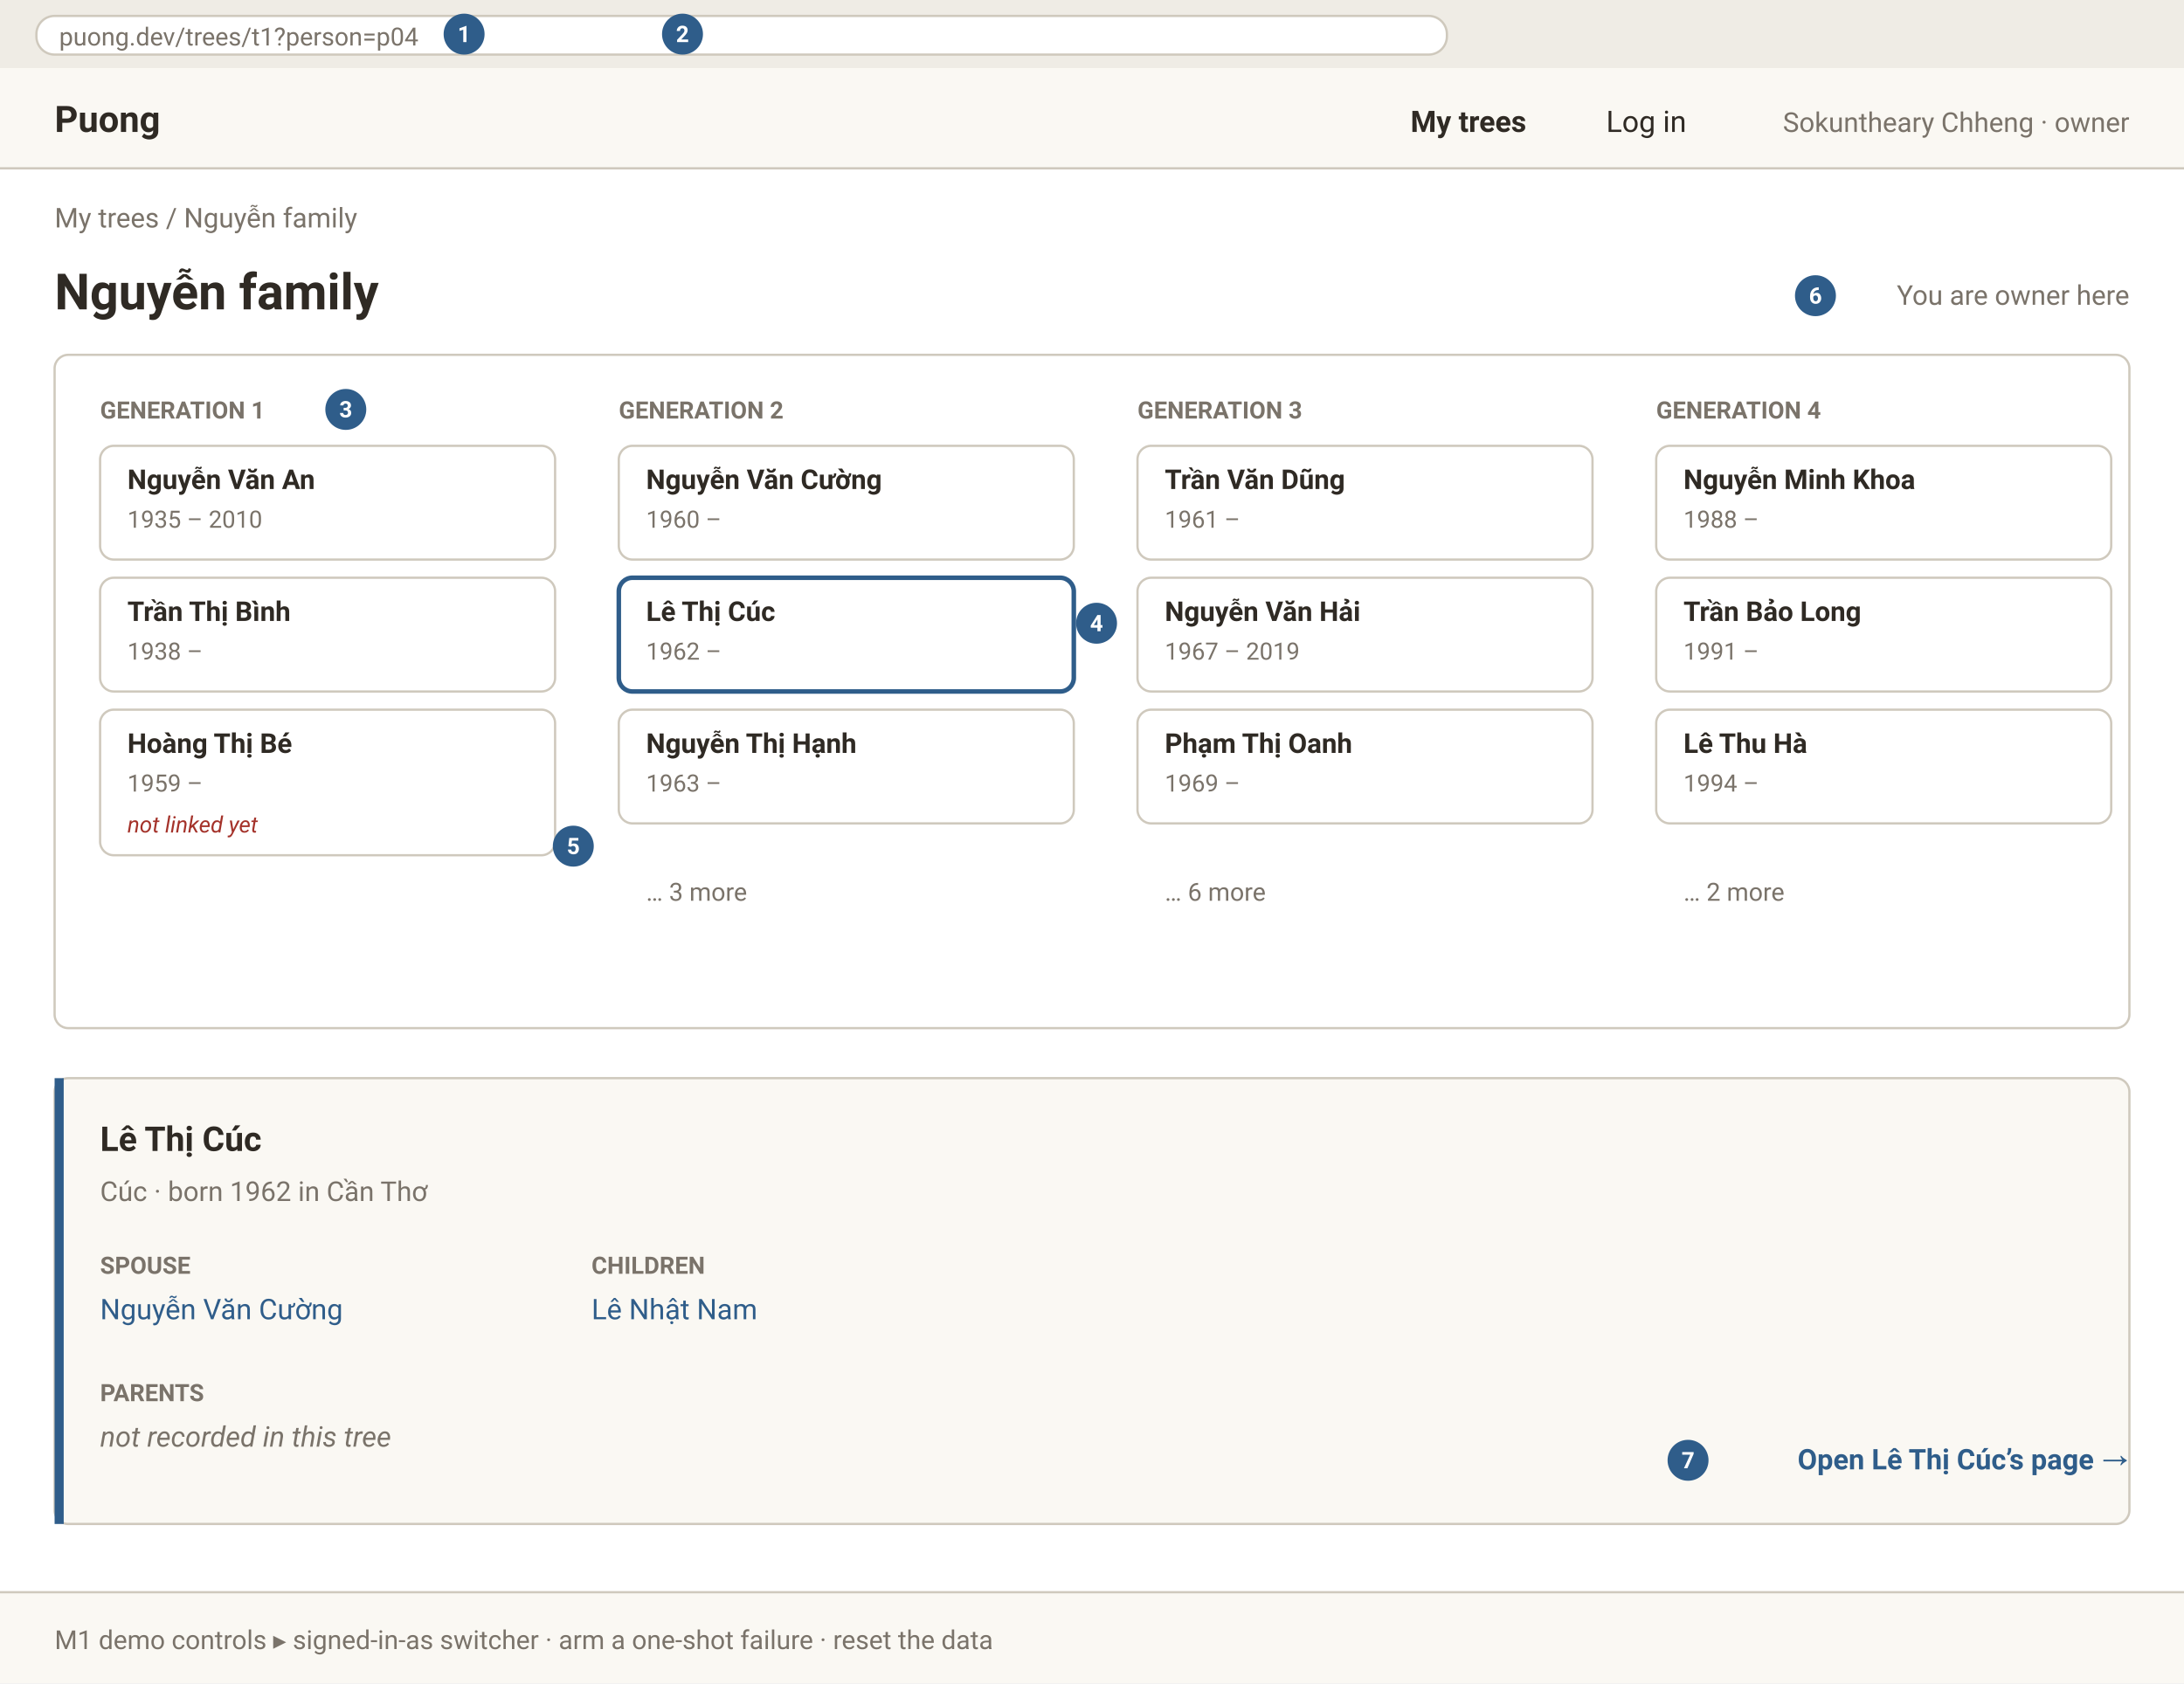
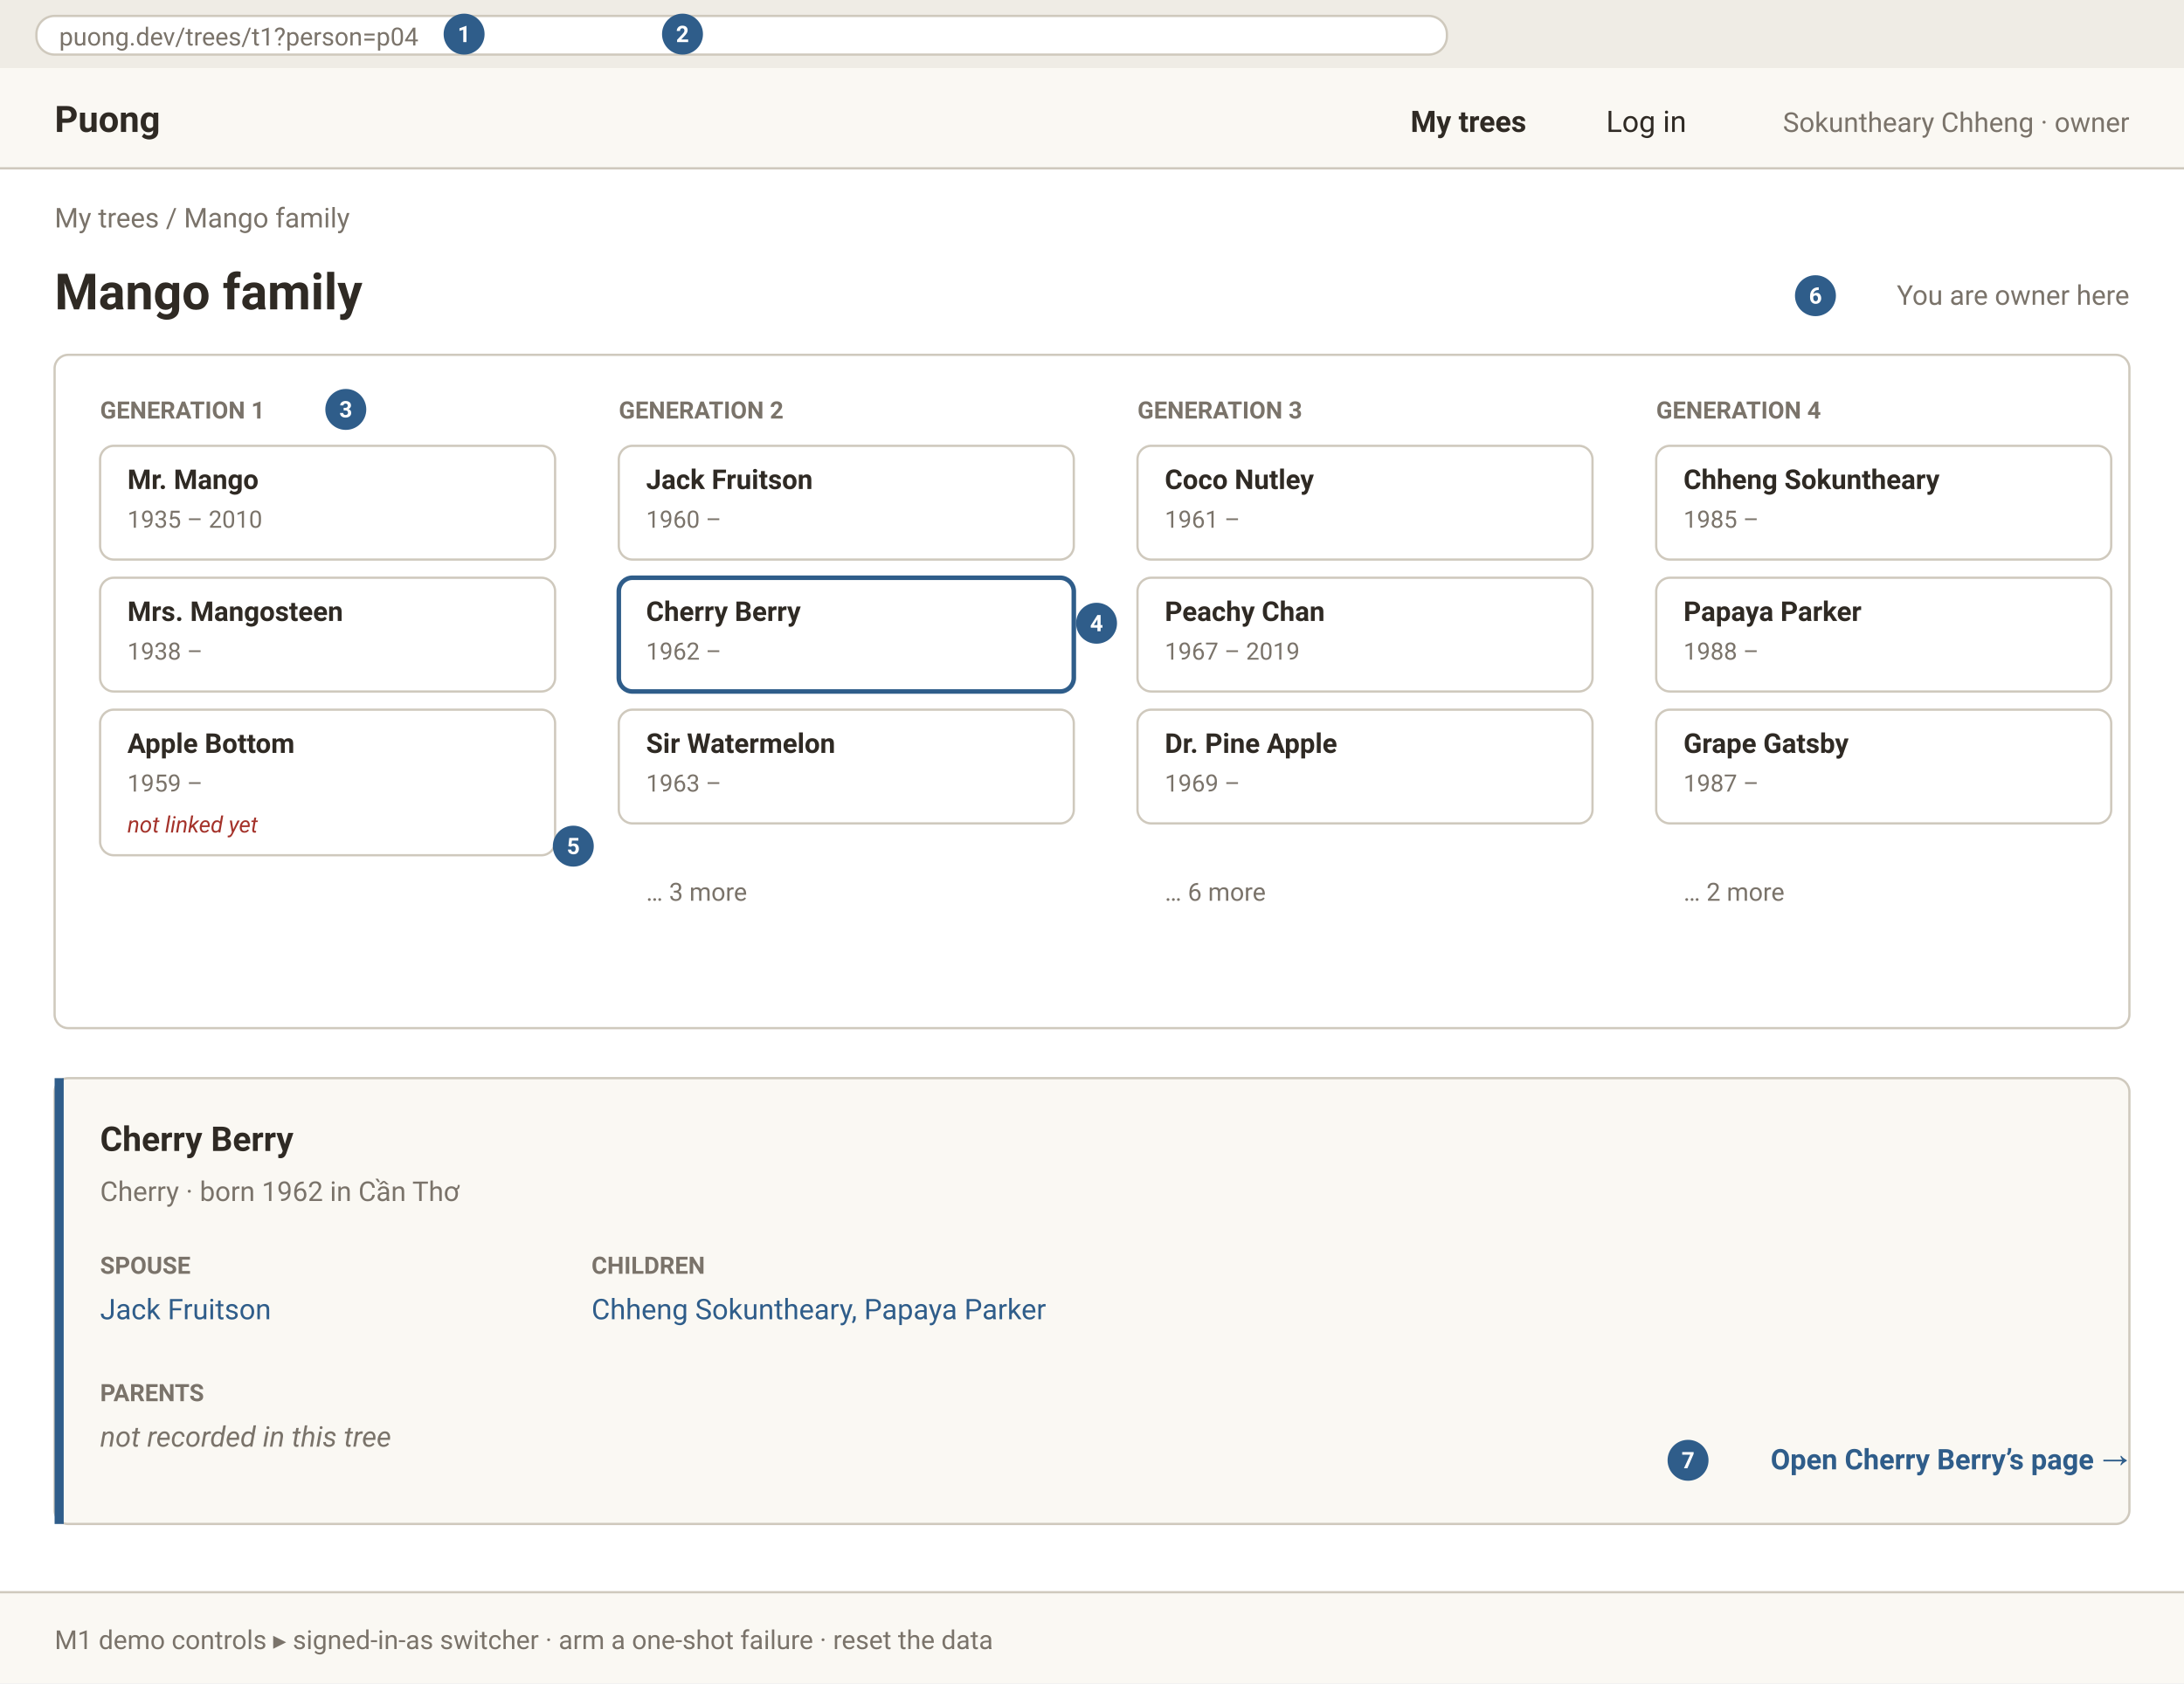
<svg xmlns="http://www.w3.org/2000/svg" viewBox="0 0 960 740" width="960" height="740">
  <rect width="960" height="740" fill="#ffffff" />
  <rect x="0" y="0" width="960" height="30" fill="#efece5" />
  <rect x="16" y="7" width="620" height="17" rx="8" fill="#ffffff" stroke="#cfc9bd" />
  <text x="26" y="20" font-family="-apple-system, 'Segoe UI', Roboto, Helvetica, Arial, sans-serif" font-size="11" fill="#7a736a" font-weight="400" text-anchor="start">puong.dev/trees/t1?person=p04</text>
  <rect x="0" y="30" width="960" height="44" fill="#faf8f3" />
  <rect x="0" y="700" width="960" height="40" fill="#faf8f3" />
  <line x1="0" y1="74" x2="960" y2="74" stroke="#cfc9bd" />
  <line x1="0" y1="700" x2="960" y2="700" stroke="#cfc9bd" />
  <text x="24" y="58" font-family="-apple-system, 'Segoe UI', Roboto, Helvetica, Arial, sans-serif" font-size="16" fill="#2f2a24" font-weight="700" text-anchor="start">Puong</text>
  <text x="620" y="58" font-family="-apple-system, 'Segoe UI', Roboto, Helvetica, Arial, sans-serif" font-size="13" fill="#2f2a24" font-weight="700" text-anchor="start">My trees</text>
  <text x="706" y="58" font-family="-apple-system, 'Segoe UI', Roboto, Helvetica, Arial, sans-serif" font-size="13" fill="#2f2a24" font-weight="400" text-anchor="start">Log in</text>
  <text x="936" y="58" font-family="-apple-system, 'Segoe UI', Roboto, Helvetica, Arial, sans-serif" font-size="12" fill="#7a736a" font-weight="400" text-anchor="end">Sokuntheary Chheng · owner</text>
  <text x="24" y="725" font-family="-apple-system, 'Segoe UI', Roboto, Helvetica, Arial, sans-serif" font-size="11.5" fill="#7a736a" font-weight="400" text-anchor="start">M1 demo controls ▸   signed-in-as switcher · arm a one-shot failure · reset the data</text>
-   <text x="24" y="100" font-family="-apple-system, 'Segoe UI', Roboto, Helvetica, Arial, sans-serif" font-size="12" fill="#7a736a" font-weight="400" text-anchor="start">My trees / Nguyễn family</text>
-   <text x="24" y="136" font-family="-apple-system, 'Segoe UI', Roboto, Helvetica, Arial, sans-serif" font-size="22" fill="#2f2a24" font-weight="700" text-anchor="start">Nguyễn family</text>
+   <text x="24" y="100" font-family="-apple-system, 'Segoe UI', Roboto, Helvetica, Arial, sans-serif" font-size="12" fill="#7a736a" font-weight="400" text-anchor="start">My trees / Mango family</text>
+   <text x="24" y="136" font-family="-apple-system, 'Segoe UI', Roboto, Helvetica, Arial, sans-serif" font-size="22" fill="#2f2a24" font-weight="700" text-anchor="start">Mango family</text>
  <text x="936" y="134" font-family="-apple-system, 'Segoe UI', Roboto, Helvetica, Arial, sans-serif" font-size="12" fill="#7a736a" font-weight="400" text-anchor="end">You are owner here</text>
  <rect x="24" y="156" width="912" height="296" rx="6" fill="#ffffff" stroke="#cfc9bd" />
  <text x="44" y="184" font-family="-apple-system, 'Segoe UI', Roboto, Helvetica, Arial, sans-serif" font-size="10.5" fill="#7a736a" font-weight="600" text-anchor="start">GENERATION 1</text>
  <rect x="44" y="196" width="200" height="50" rx="6" fill="#ffffff" stroke="#cfc9bd" stroke-width="1" />
-   <text x="56" y="215" font-family="-apple-system, 'Segoe UI', Roboto, Helvetica, Arial, sans-serif" font-size="12" fill="#2f2a24" font-weight="600" text-anchor="start">Nguyễn Văn An</text>
+   <text x="56" y="215" font-family="-apple-system, 'Segoe UI', Roboto, Helvetica, Arial, sans-serif" font-size="12" fill="#2f2a24" font-weight="600" text-anchor="start">Mr. Mango</text>
  <text x="56" y="232" font-family="-apple-system, 'Segoe UI', Roboto, Helvetica, Arial, sans-serif" font-size="10.5" fill="#7a736a" font-weight="400" text-anchor="start">1935 – 2010</text>
  <rect x="44" y="254" width="200" height="50" rx="6" fill="#ffffff" stroke="#cfc9bd" stroke-width="1" />
-   <text x="56" y="273" font-family="-apple-system, 'Segoe UI', Roboto, Helvetica, Arial, sans-serif" font-size="12" fill="#2f2a24" font-weight="600" text-anchor="start">Trần Thị Bình</text>
+   <text x="56" y="273" font-family="-apple-system, 'Segoe UI', Roboto, Helvetica, Arial, sans-serif" font-size="12" fill="#2f2a24" font-weight="600" text-anchor="start">Mrs. Mangosteen</text>
  <text x="56" y="290" font-family="-apple-system, 'Segoe UI', Roboto, Helvetica, Arial, sans-serif" font-size="10.5" fill="#7a736a" font-weight="400" text-anchor="start">1938 –</text>
  <rect x="44" y="312" width="200" height="64" rx="6" fill="#ffffff" stroke="#cfc9bd" stroke-width="1" />
-   <text x="56" y="331" font-family="-apple-system, 'Segoe UI', Roboto, Helvetica, Arial, sans-serif" font-size="12" fill="#2f2a24" font-weight="600" text-anchor="start">Hoàng Thị Bé</text>
+   <text x="56" y="331" font-family="-apple-system, 'Segoe UI', Roboto, Helvetica, Arial, sans-serif" font-size="12" fill="#2f2a24" font-weight="600" text-anchor="start">Apple Bottom</text>
  <text x="56" y="348" font-family="-apple-system, 'Segoe UI', Roboto, Helvetica, Arial, sans-serif" font-size="10.5" fill="#7a736a" font-weight="400" text-anchor="start">1959 –</text>
  <text x="56" y="366" font-family="-apple-system, 'Segoe UI', Roboto, Helvetica, Arial, sans-serif" font-size="10" fill="#a4322a" font-weight="400" font-style="italic" text-anchor="start">not linked yet</text>
  <text x="272" y="184" font-family="-apple-system, 'Segoe UI', Roboto, Helvetica, Arial, sans-serif" font-size="10.5" fill="#7a736a" font-weight="600" text-anchor="start">GENERATION 2</text>
  <rect x="272" y="196" width="200" height="50" rx="6" fill="#ffffff" stroke="#cfc9bd" stroke-width="1" />
-   <text x="284" y="215" font-family="-apple-system, 'Segoe UI', Roboto, Helvetica, Arial, sans-serif" font-size="12" fill="#2f2a24" font-weight="600" text-anchor="start">Nguyễn Văn Cường</text>
+   <text x="284" y="215" font-family="-apple-system, 'Segoe UI', Roboto, Helvetica, Arial, sans-serif" font-size="12" fill="#2f2a24" font-weight="600" text-anchor="start">Jack Fruitson</text>
  <text x="284" y="232" font-family="-apple-system, 'Segoe UI', Roboto, Helvetica, Arial, sans-serif" font-size="10.5" fill="#7a736a" font-weight="400" text-anchor="start">1960 –</text>
  <rect x="272" y="254" width="200" height="50" rx="6" fill="#ffffff" stroke="#2f5d8a" stroke-width="2" />
-   <text x="284" y="273" font-family="-apple-system, 'Segoe UI', Roboto, Helvetica, Arial, sans-serif" font-size="12" fill="#2f2a24" font-weight="600" text-anchor="start">Lê Thị Cúc</text>
+   <text x="284" y="273" font-family="-apple-system, 'Segoe UI', Roboto, Helvetica, Arial, sans-serif" font-size="12" fill="#2f2a24" font-weight="600" text-anchor="start">Cherry Berry</text>
  <text x="284" y="290" font-family="-apple-system, 'Segoe UI', Roboto, Helvetica, Arial, sans-serif" font-size="10.5" fill="#7a736a" font-weight="400" text-anchor="start">1962 –</text>
  <rect x="272" y="312" width="200" height="50" rx="6" fill="#ffffff" stroke="#cfc9bd" stroke-width="1" />
-   <text x="284" y="331" font-family="-apple-system, 'Segoe UI', Roboto, Helvetica, Arial, sans-serif" font-size="12" fill="#2f2a24" font-weight="600" text-anchor="start">Nguyễn Thị Hạnh</text>
+   <text x="284" y="331" font-family="-apple-system, 'Segoe UI', Roboto, Helvetica, Arial, sans-serif" font-size="12" fill="#2f2a24" font-weight="600" text-anchor="start">Sir Watermelon</text>
  <text x="284" y="348" font-family="-apple-system, 'Segoe UI', Roboto, Helvetica, Arial, sans-serif" font-size="10.5" fill="#7a736a" font-weight="400" text-anchor="start">1963 –</text>
  <text x="284" y="396" font-family="-apple-system, 'Segoe UI', Roboto, Helvetica, Arial, sans-serif" font-size="11" fill="#7a736a" font-weight="400" text-anchor="start">… 3 more</text>
  <text x="500" y="184" font-family="-apple-system, 'Segoe UI', Roboto, Helvetica, Arial, sans-serif" font-size="10.5" fill="#7a736a" font-weight="600" text-anchor="start">GENERATION 3</text>
  <rect x="500" y="196" width="200" height="50" rx="6" fill="#ffffff" stroke="#cfc9bd" stroke-width="1" />
-   <text x="512" y="215" font-family="-apple-system, 'Segoe UI', Roboto, Helvetica, Arial, sans-serif" font-size="12" fill="#2f2a24" font-weight="600" text-anchor="start">Trần Văn Dũng</text>
+   <text x="512" y="215" font-family="-apple-system, 'Segoe UI', Roboto, Helvetica, Arial, sans-serif" font-size="12" fill="#2f2a24" font-weight="600" text-anchor="start">Coco Nutley</text>
  <text x="512" y="232" font-family="-apple-system, 'Segoe UI', Roboto, Helvetica, Arial, sans-serif" font-size="10.5" fill="#7a736a" font-weight="400" text-anchor="start">1961 –</text>
  <rect x="500" y="254" width="200" height="50" rx="6" fill="#ffffff" stroke="#cfc9bd" stroke-width="1" />
-   <text x="512" y="273" font-family="-apple-system, 'Segoe UI', Roboto, Helvetica, Arial, sans-serif" font-size="12" fill="#2f2a24" font-weight="600" text-anchor="start">Nguyễn Văn Hải</text>
+   <text x="512" y="273" font-family="-apple-system, 'Segoe UI', Roboto, Helvetica, Arial, sans-serif" font-size="12" fill="#2f2a24" font-weight="600" text-anchor="start">Peachy Chan</text>
  <text x="512" y="290" font-family="-apple-system, 'Segoe UI', Roboto, Helvetica, Arial, sans-serif" font-size="10.5" fill="#7a736a" font-weight="400" text-anchor="start">1967 – 2019</text>
  <rect x="500" y="312" width="200" height="50" rx="6" fill="#ffffff" stroke="#cfc9bd" stroke-width="1" />
-   <text x="512" y="331" font-family="-apple-system, 'Segoe UI', Roboto, Helvetica, Arial, sans-serif" font-size="12" fill="#2f2a24" font-weight="600" text-anchor="start">Phạm Thị Oanh</text>
+   <text x="512" y="331" font-family="-apple-system, 'Segoe UI', Roboto, Helvetica, Arial, sans-serif" font-size="12" fill="#2f2a24" font-weight="600" text-anchor="start">Dr. Pine Apple</text>
  <text x="512" y="348" font-family="-apple-system, 'Segoe UI', Roboto, Helvetica, Arial, sans-serif" font-size="10.5" fill="#7a736a" font-weight="400" text-anchor="start">1969 –</text>
  <text x="512" y="396" font-family="-apple-system, 'Segoe UI', Roboto, Helvetica, Arial, sans-serif" font-size="11" fill="#7a736a" font-weight="400" text-anchor="start">… 6 more</text>
  <text x="728" y="184" font-family="-apple-system, 'Segoe UI', Roboto, Helvetica, Arial, sans-serif" font-size="10.5" fill="#7a736a" font-weight="600" text-anchor="start">GENERATION 4</text>
  <rect x="728" y="196" width="200" height="50" rx="6" fill="#ffffff" stroke="#cfc9bd" stroke-width="1" />
-   <text x="740" y="215" font-family="-apple-system, 'Segoe UI', Roboto, Helvetica, Arial, sans-serif" font-size="12" fill="#2f2a24" font-weight="600" text-anchor="start">Nguyễn Minh Khoa</text>
-   <text x="740" y="232" font-family="-apple-system, 'Segoe UI', Roboto, Helvetica, Arial, sans-serif" font-size="10.5" fill="#7a736a" font-weight="400" text-anchor="start">1988 –</text>
+   <text x="740" y="215" font-family="-apple-system, 'Segoe UI', Roboto, Helvetica, Arial, sans-serif" font-size="12" fill="#2f2a24" font-weight="600" text-anchor="start">Chheng Sokuntheary</text>
+   <text x="740" y="232" font-family="-apple-system, 'Segoe UI', Roboto, Helvetica, Arial, sans-serif" font-size="10.5" fill="#7a736a" font-weight="400" text-anchor="start">1985 –</text>
  <rect x="728" y="254" width="200" height="50" rx="6" fill="#ffffff" stroke="#cfc9bd" stroke-width="1" />
-   <text x="740" y="273" font-family="-apple-system, 'Segoe UI', Roboto, Helvetica, Arial, sans-serif" font-size="12" fill="#2f2a24" font-weight="600" text-anchor="start">Trần Bảo Long</text>
-   <text x="740" y="290" font-family="-apple-system, 'Segoe UI', Roboto, Helvetica, Arial, sans-serif" font-size="10.5" fill="#7a736a" font-weight="400" text-anchor="start">1991 –</text>
+   <text x="740" y="273" font-family="-apple-system, 'Segoe UI', Roboto, Helvetica, Arial, sans-serif" font-size="12" fill="#2f2a24" font-weight="600" text-anchor="start">Papaya Parker</text>
+   <text x="740" y="290" font-family="-apple-system, 'Segoe UI', Roboto, Helvetica, Arial, sans-serif" font-size="10.5" fill="#7a736a" font-weight="400" text-anchor="start">1988 –</text>
  <rect x="728" y="312" width="200" height="50" rx="6" fill="#ffffff" stroke="#cfc9bd" stroke-width="1" />
-   <text x="740" y="331" font-family="-apple-system, 'Segoe UI', Roboto, Helvetica, Arial, sans-serif" font-size="12" fill="#2f2a24" font-weight="600" text-anchor="start">Lê Thu Hà</text>
-   <text x="740" y="348" font-family="-apple-system, 'Segoe UI', Roboto, Helvetica, Arial, sans-serif" font-size="10.5" fill="#7a736a" font-weight="400" text-anchor="start">1994 –</text>
+   <text x="740" y="331" font-family="-apple-system, 'Segoe UI', Roboto, Helvetica, Arial, sans-serif" font-size="12" fill="#2f2a24" font-weight="600" text-anchor="start">Grape Gatsby</text>
+   <text x="740" y="348" font-family="-apple-system, 'Segoe UI', Roboto, Helvetica, Arial, sans-serif" font-size="10.5" fill="#7a736a" font-weight="400" text-anchor="start">1987 –</text>
  <text x="740" y="396" font-family="-apple-system, 'Segoe UI', Roboto, Helvetica, Arial, sans-serif" font-size="11" fill="#7a736a" font-weight="400" text-anchor="start">… 2 more</text>
  <rect x="24" y="474" width="912" height="196" rx="6" fill="#faf8f3" stroke="#cfc9bd" />
  <rect x="24" y="474" width="4" height="196" fill="#2f5d8a" />
-   <text x="44" y="506" font-family="-apple-system, 'Segoe UI', Roboto, Helvetica, Arial, sans-serif" font-size="15" fill="#2f2a24" font-weight="700" text-anchor="start">Lê Thị Cúc</text>
-   <text x="44" y="528" font-family="-apple-system, 'Segoe UI', Roboto, Helvetica, Arial, sans-serif" font-size="12" fill="#7a736a" font-weight="400" text-anchor="start">Cúc · born 1962 in Cần Thơ</text>
+   <text x="44" y="506" font-family="-apple-system, 'Segoe UI', Roboto, Helvetica, Arial, sans-serif" font-size="15" fill="#2f2a24" font-weight="700" text-anchor="start">Cherry Berry</text>
+   <text x="44" y="528" font-family="-apple-system, 'Segoe UI', Roboto, Helvetica, Arial, sans-serif" font-size="12" fill="#7a736a" font-weight="400" text-anchor="start">Cherry · born 1962 in Cần Thơ</text>
  <text x="44" y="560" font-family="-apple-system, 'Segoe UI', Roboto, Helvetica, Arial, sans-serif" font-size="10.5" fill="#7a736a" font-weight="600" text-anchor="start">SPOUSE</text>
-   <text x="44" y="580" font-family="-apple-system, 'Segoe UI', Roboto, Helvetica, Arial, sans-serif" font-size="12.5" fill="#2f5d8a" font-weight="400" text-anchor="start">Nguyễn Văn Cường</text>
+   <text x="44" y="580" font-family="-apple-system, 'Segoe UI', Roboto, Helvetica, Arial, sans-serif" font-size="12.5" fill="#2f5d8a" font-weight="400" text-anchor="start">Jack Fruitson</text>
  <text x="260" y="560" font-family="-apple-system, 'Segoe UI', Roboto, Helvetica, Arial, sans-serif" font-size="10.5" fill="#7a736a" font-weight="600" text-anchor="start">CHILDREN</text>
-   <text x="260" y="580" font-family="-apple-system, 'Segoe UI', Roboto, Helvetica, Arial, sans-serif" font-size="12.5" fill="#2f5d8a" font-weight="400" text-anchor="start">Lê Nhật Nam</text>
+   <text x="260" y="580" font-family="-apple-system, 'Segoe UI', Roboto, Helvetica, Arial, sans-serif" font-size="12.5" fill="#2f5d8a" font-weight="400" text-anchor="start">Chheng Sokuntheary, Papaya Parker</text>
  <text x="44" y="616" font-family="-apple-system, 'Segoe UI', Roboto, Helvetica, Arial, sans-serif" font-size="10.5" fill="#7a736a" font-weight="600" text-anchor="start">PARENTS</text>
  <text x="44" y="636" font-family="-apple-system, 'Segoe UI', Roboto, Helvetica, Arial, sans-serif" font-size="12.5" fill="#7a736a" font-weight="400" font-style="italic" text-anchor="start">not recorded in this tree</text>
-   <text x="936" y="646" font-family="-apple-system, 'Segoe UI', Roboto, Helvetica, Arial, sans-serif" font-size="12.5" fill="#2f5d8a" font-weight="600" text-anchor="end">Open Lê Thị Cúc’s page →</text>
+   <text x="936" y="646" font-family="-apple-system, 'Segoe UI', Roboto, Helvetica, Arial, sans-serif" font-size="12.5" fill="#2f5d8a" font-weight="600" text-anchor="end">Open Cherry Berry’s page →</text>
  <g>
    <circle cx="204" cy="15" r="9" fill="#2f5d8a" />
    <text x="204" y="18.5" font-family="-apple-system, 'Segoe UI', Roboto, Helvetica, Arial, sans-serif" font-size="10" font-weight="700" fill="#ffffff" text-anchor="middle">1</text>
  </g>
  <g>
    <circle cx="300" cy="15" r="9" fill="#2f5d8a" />
    <text x="300" y="18.5" font-family="-apple-system, 'Segoe UI', Roboto, Helvetica, Arial, sans-serif" font-size="10" font-weight="700" fill="#ffffff" text-anchor="middle">2</text>
  </g>
  <g>
    <circle cx="152" cy="180" r="9" fill="#2f5d8a" />
    <text x="152" y="183.5" font-family="-apple-system, 'Segoe UI', Roboto, Helvetica, Arial, sans-serif" font-size="10" font-weight="700" fill="#ffffff" text-anchor="middle">3</text>
  </g>
  <g>
    <circle cx="482" cy="274" r="9" fill="#2f5d8a" />
    <text x="482" y="277.5" font-family="-apple-system, 'Segoe UI', Roboto, Helvetica, Arial, sans-serif" font-size="10" font-weight="700" fill="#ffffff" text-anchor="middle">4</text>
  </g>
  <g>
    <circle cx="252" cy="372" r="9" fill="#2f5d8a" />
    <text x="252" y="375.5" font-family="-apple-system, 'Segoe UI', Roboto, Helvetica, Arial, sans-serif" font-size="10" font-weight="700" fill="#ffffff" text-anchor="middle">5</text>
  </g>
  <g>
    <circle cx="798" cy="130" r="9" fill="#2f5d8a" />
    <text x="798" y="133.5" font-family="-apple-system, 'Segoe UI', Roboto, Helvetica, Arial, sans-serif" font-size="10" font-weight="700" fill="#ffffff" text-anchor="middle">6</text>
  </g>
  <g>
    <circle cx="742" cy="642" r="9" fill="#2f5d8a" />
    <text x="742" y="645.5" font-family="-apple-system, 'Segoe UI', Roboto, Helvetica, Arial, sans-serif" font-size="10" font-weight="700" fill="#ffffff" text-anchor="middle">7</text>
  </g>
</svg>
